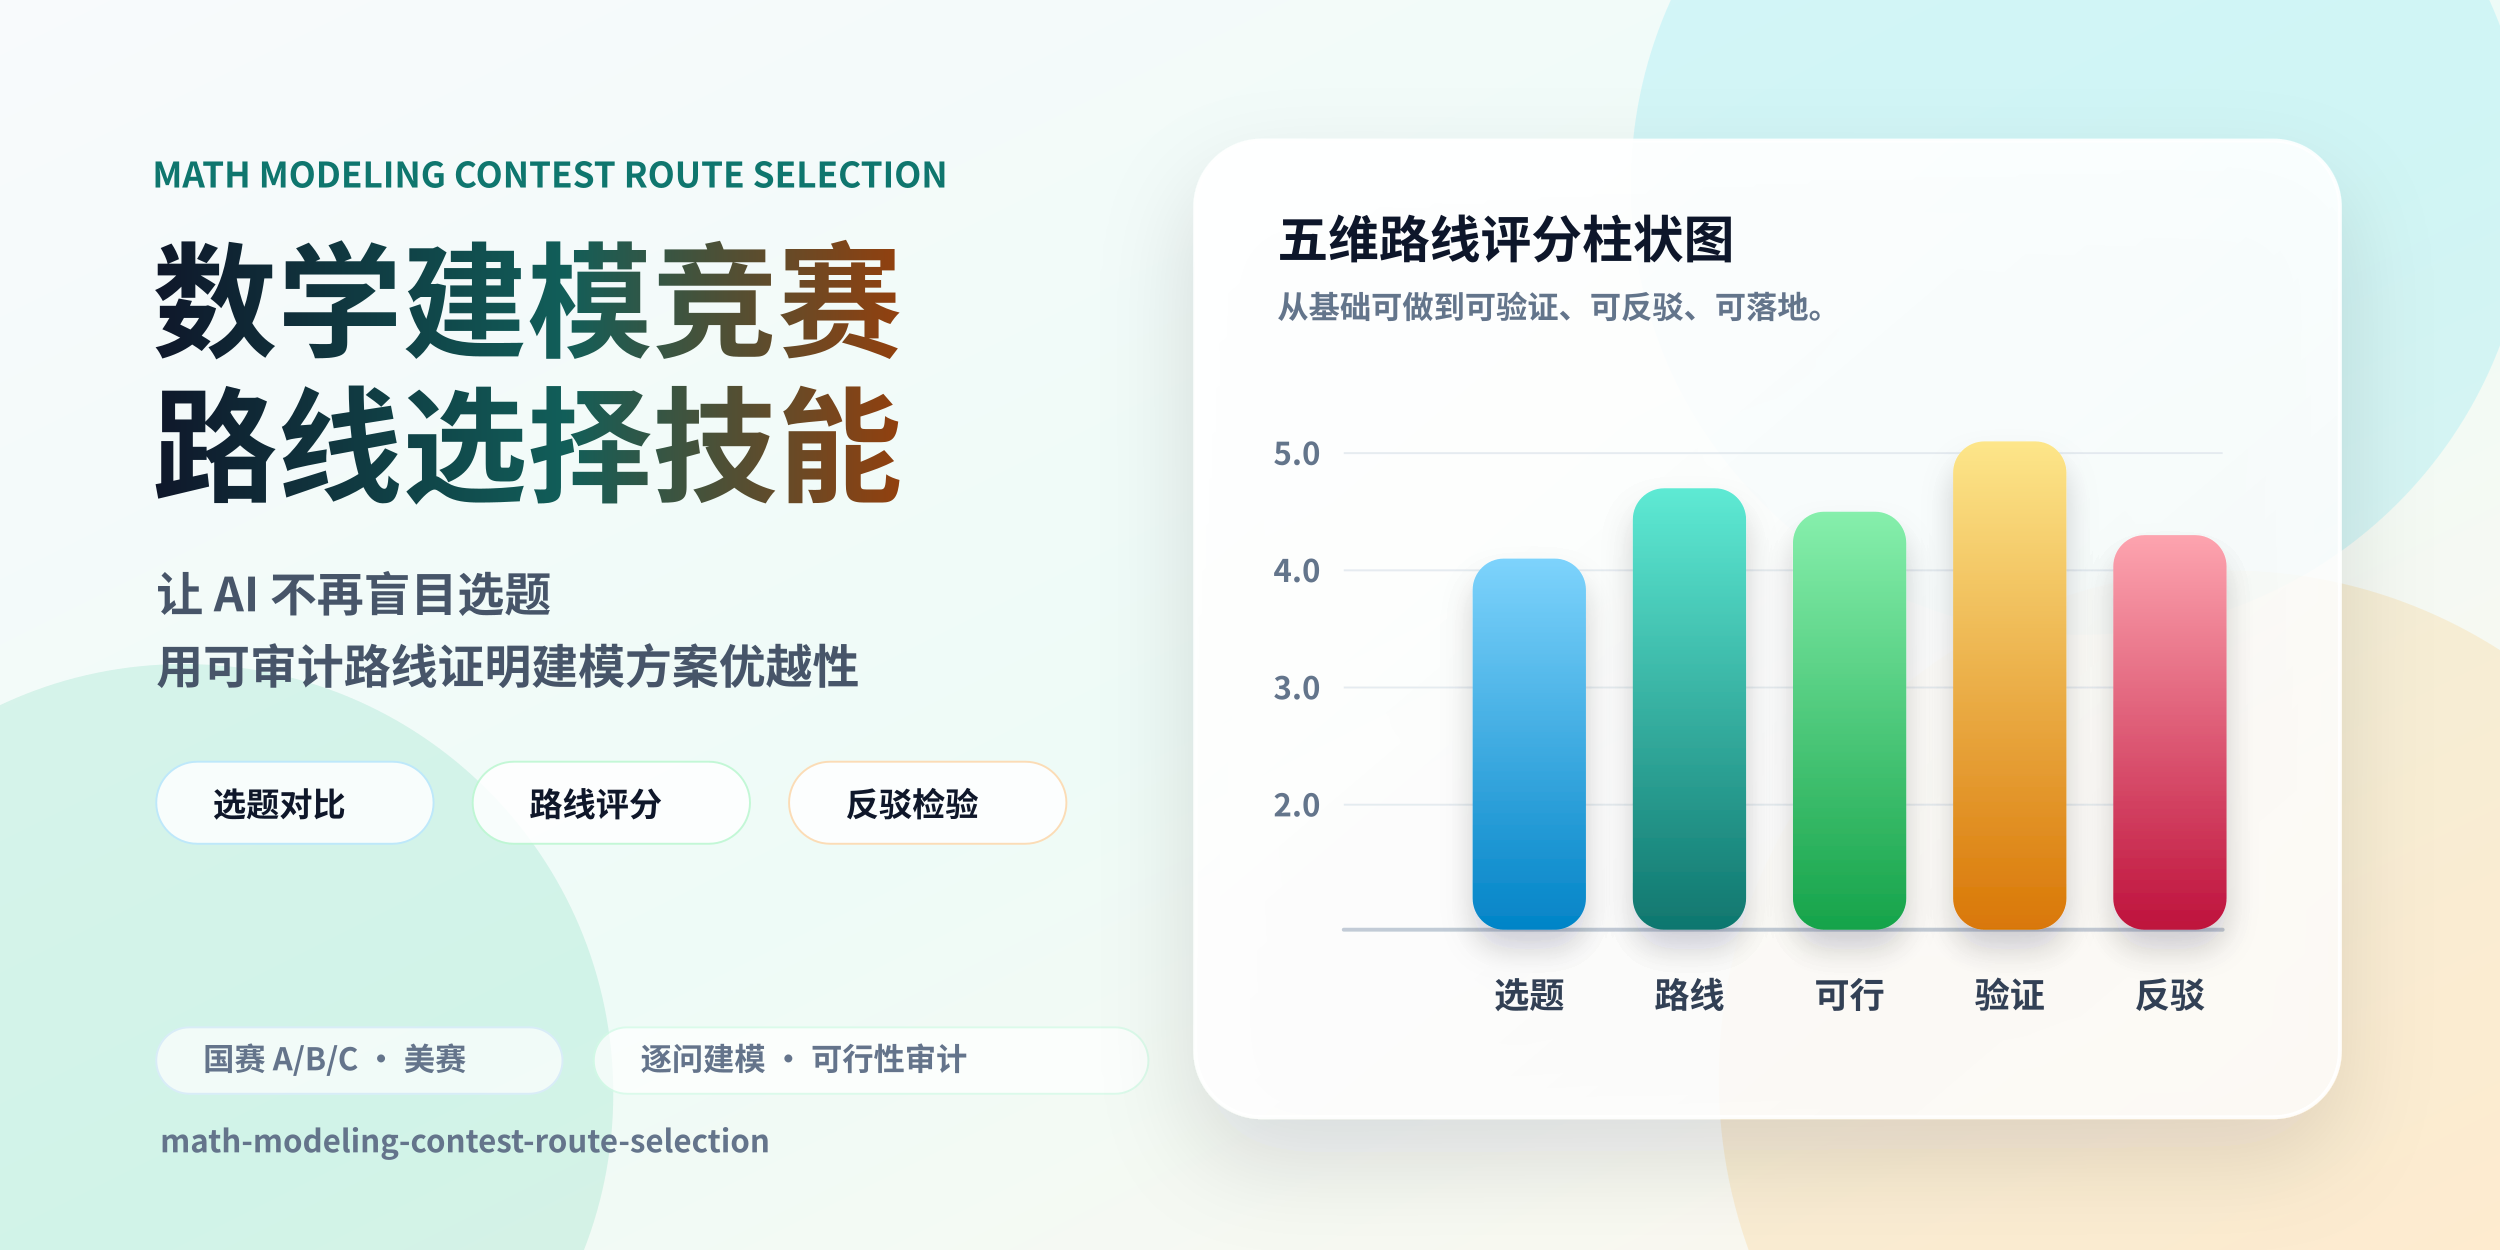
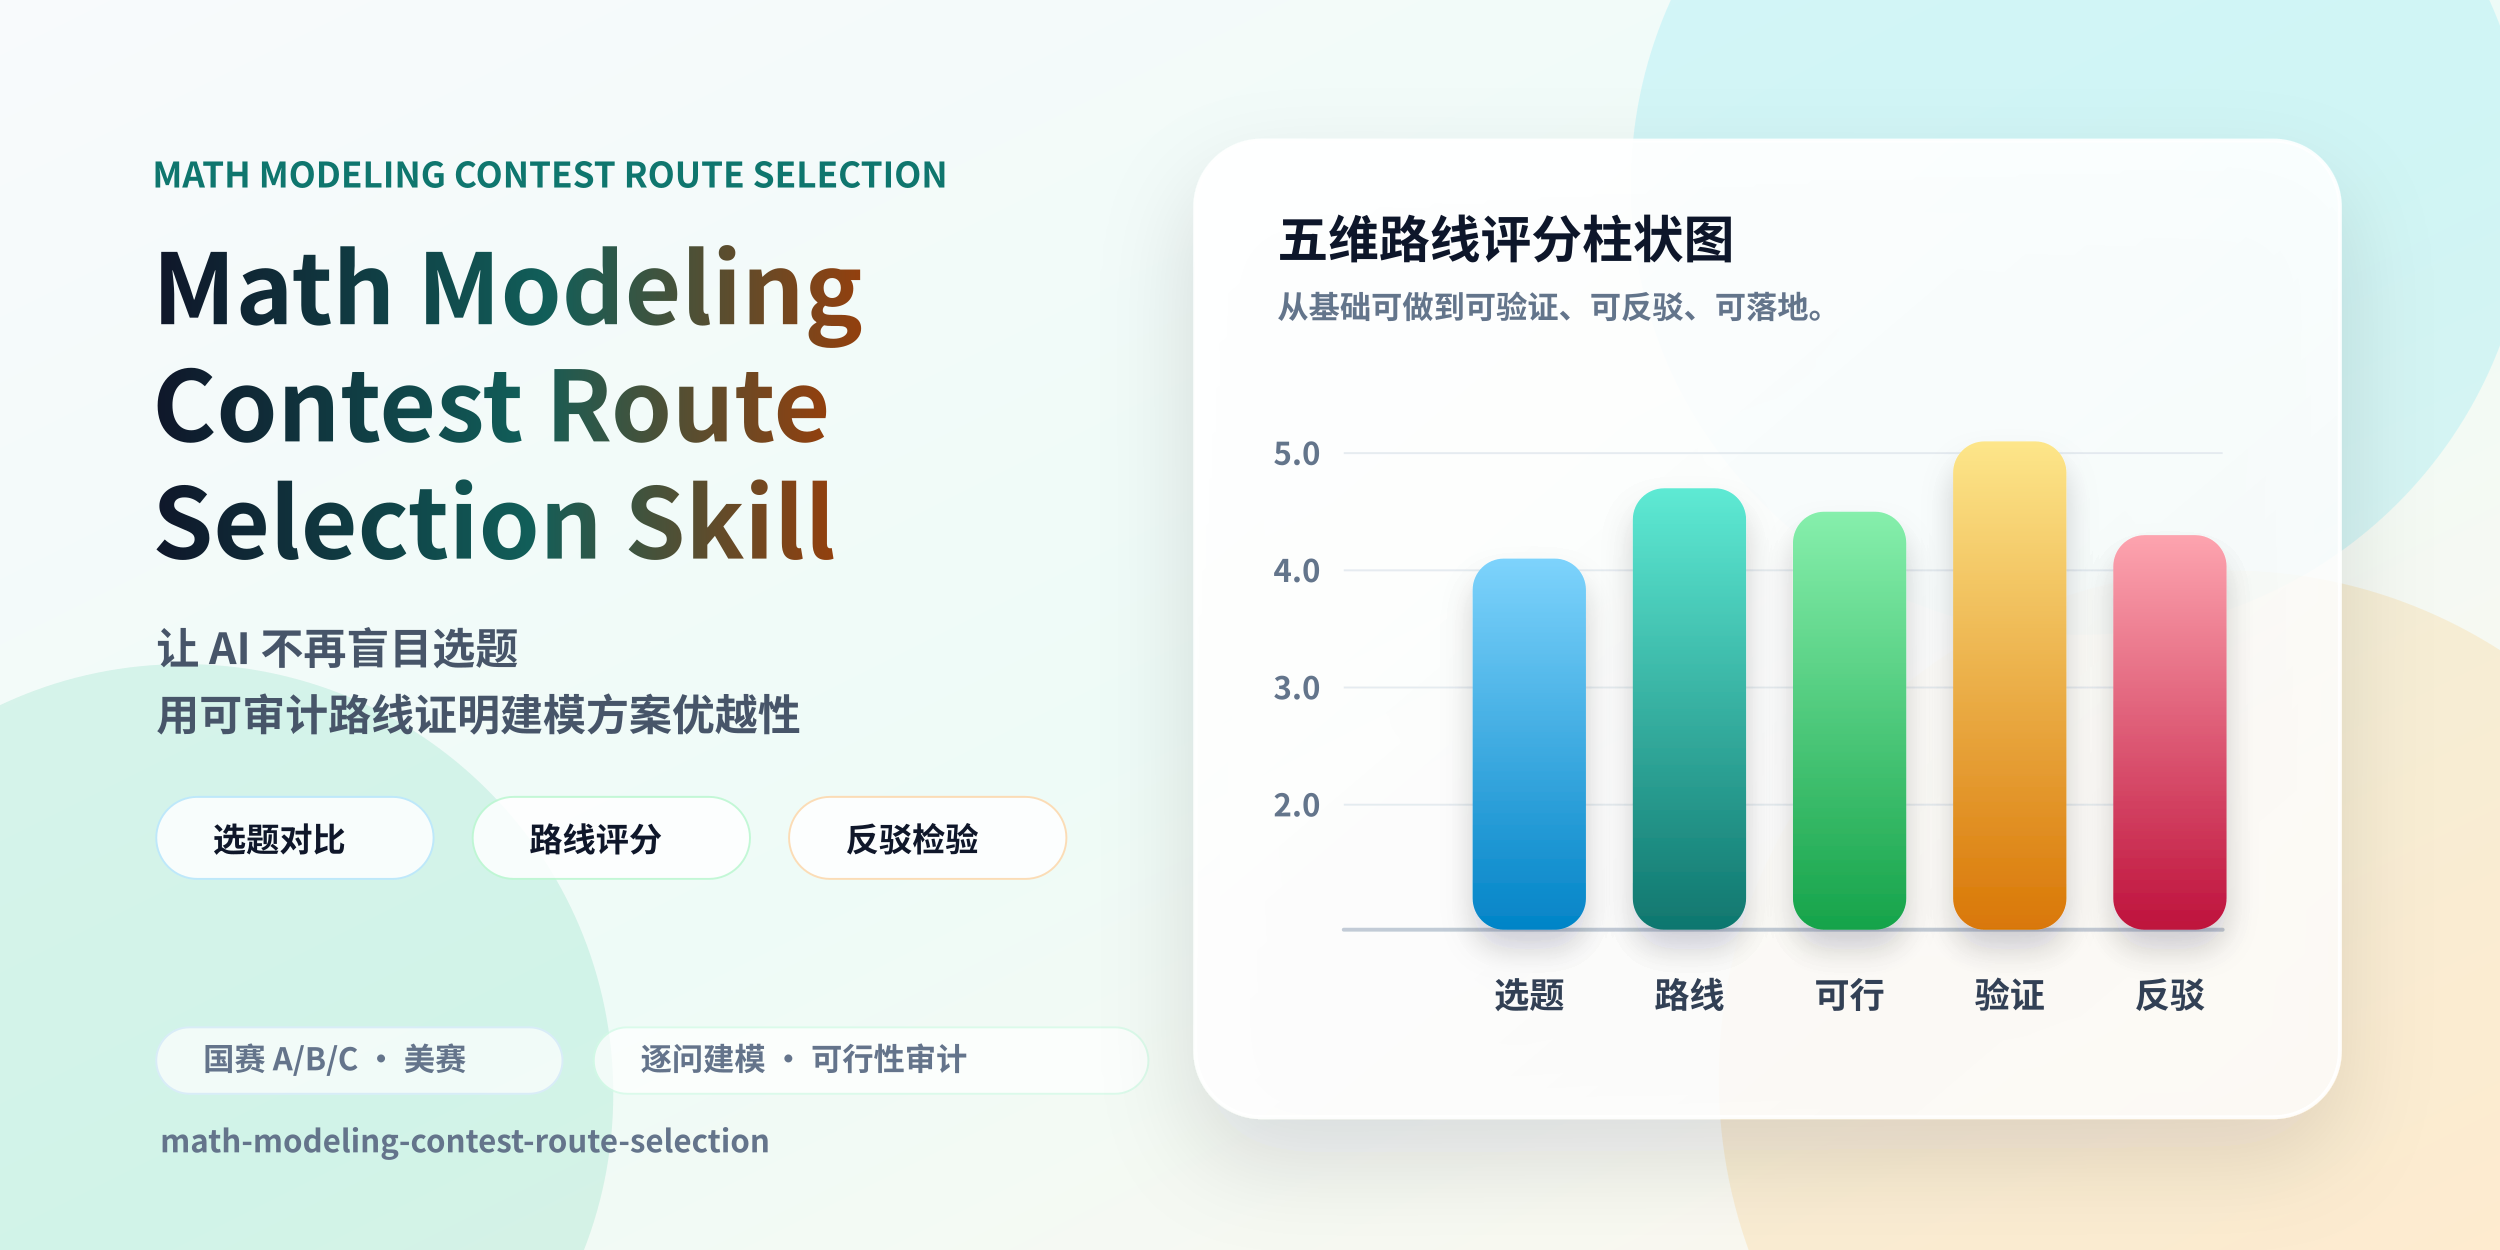
<svg xmlns="http://www.w3.org/2000/svg" width="1280" height="640" viewBox="0 0 1280 640" role="img" aria-labelledby="title desc">
  <defs>
    <linearGradient id="bg" x1="0" y1="0" x2="1" y2="1">
      <stop offset="0" stop-color="#f8fafc" />
      <stop offset="0.52" stop-color="#eefbf7" />
      <stop offset="1" stop-color="#fff7ed" />
    </linearGradient>
    <linearGradient id="titleInk" x1="0" y1="0" x2="1" y2="0">
      <stop offset="0" stop-color="#0f172a" />
      <stop offset="0.55" stop-color="#115e59" />
      <stop offset="1" stop-color="#92400e" />
    </linearGradient>
    <linearGradient id="glass" x1="0" y1="0" x2="1" y2="1">
      <stop offset="0" stop-color="#ffffff" stop-opacity="0.96" />
      <stop offset="1" stop-color="#ffffff" stop-opacity="0.78" />
    </linearGradient>
    <linearGradient id="barA" x1="0" y1="1" x2="0" y2="0">
      <stop offset="0" stop-color="#0284c7" />
      <stop offset="1" stop-color="#7dd3fc" />
    </linearGradient>
    <linearGradient id="barB" x1="0" y1="1" x2="0" y2="0">
      <stop offset="0" stop-color="#0f766e" />
      <stop offset="1" stop-color="#5eead4" />
    </linearGradient>
    <linearGradient id="barC" x1="0" y1="1" x2="0" y2="0">
      <stop offset="0" stop-color="#16a34a" />
      <stop offset="1" stop-color="#86efac" />
    </linearGradient>
    <linearGradient id="barD" x1="0" y1="1" x2="0" y2="0">
      <stop offset="0" stop-color="#d97706" />
      <stop offset="1" stop-color="#fde68a" />
    </linearGradient>
    <linearGradient id="barE" x1="0" y1="1" x2="0" y2="0">
      <stop offset="0" stop-color="#be123c" />
      <stop offset="1" stop-color="#fda4af" />
    </linearGradient>
    <filter id="panelShadow" x="-18%" y="-18%" width="136%" height="146%">
      <feDropShadow dx="0" dy="22" stdDeviation="24" flood-color="#0f172a" flood-opacity="0.14" />
    </filter>
    <filter id="barShadow" x="-40%" y="-20%" width="180%" height="150%">
      <feDropShadow dx="0" dy="10" stdDeviation="8" flood-color="#0f172a" flood-opacity="0.18" />
    </filter>
    <style>
      .font { font-family: "Microsoft YaHei", "PingFang SC", "Noto Sans CJK SC", "Source Han Sans SC", "Segoe UI", Arial, sans-serif; letter-spacing: 0; }
      .eyebrow { font-size: 18px; font-weight: 800; fill: #0f766e; }
-       .title { font-size: 64px; font-weight: 900; fill: url(#titleInk); }
-       .subtitle { font-size: 24px; font-weight: 700; fill: #475569; }
+       .title { font-size: 50px; font-weight: 900; fill: url(#titleInk); }
+       .subtitle { font-size: 22px; font-weight: 700; fill: #475569; }
      .caption { font-size: 16px; font-weight: 750; fill: #64748b; }
      .pill { font-size: 17px; font-weight: 850; fill: #0f172a; }
      .panelTitle { font-size: 26px; font-weight: 900; fill: #0f172a; }
      .panelSub { font-size: 16px; font-weight: 750; fill: #64748b; }
      .axis { stroke: #94a3b8; stroke-width: 2; stroke-linecap: round; opacity: 0.55; }
      .grid { stroke: #cbd5e1; stroke-width: 1; opacity: 0.46; }
      .label { font-size: 18px; font-weight: 850; fill: #334155; }
      .score { font-size: 16px; font-weight: 800; fill: #64748b; }
      .bar { filter: url(#barShadow); }
    </style>
  </defs>
  <rect width="1280" height="640" fill="url(#bg)" />
  <circle cx="1065" cy="95" r="230" fill="#22d3ee" opacity="0.15" />
  <circle cx="1140" cy="552" r="260" fill="#f59e0b" opacity="0.13" />
  <circle cx="94" cy="560" r="220" fill="#10b981" opacity="0.13" />
  <g class="font">
    <text x="78" y="96" class="eyebrow">MATH MODELING CONTEST ROUTE SELECTION</text>
-     <text x="78" y="178" class="title">数学建模竞赛</text>
-     <text x="78" y="252" class="title">路线选择技能</text>
-     <text x="80" y="313" class="subtitle">让 AI 不再盲目选题</text>
-     <text x="80" y="350" class="subtitle">用可审计路线证明建模方案优越性</text>
+     <text x="78" y="166" class="title">Math Modeling</text>
+     <text x="78" y="226" class="title">Contest Route</text>
+     <text x="78" y="286" class="title">Selection Skill</text>
+     <text x="80" y="340" class="subtitle">让 AI 不再盲目选题</text>
+     <text x="80" y="374" class="subtitle">用可审计路线证明建模方案优越性</text>
  </g>
-   <g class="font" transform="translate(80 390)">
+   <g class="font" transform="translate(80 408)">
    <rect x="0" y="0" width="142" height="42" rx="21" fill="#ffffff" opacity="0.84" stroke="#bae6fd" />
    <text x="29" y="28" class="pill">选题对比</text>
    <rect x="162" y="0" width="142" height="42" rx="21" fill="#ffffff" opacity="0.84" stroke="#bbf7d0" />
    <text x="191" y="28" class="pill">路线评分</text>
    <rect x="324" y="0" width="142" height="42" rx="21" fill="#ffffff" opacity="0.84" stroke="#fed7aa" />
    <text x="353" y="28" class="pill">反驳检验</text>
  </g>
  <g class="font">
    <rect x="80" y="526" width="208" height="34" rx="17" fill="#ffffff" opacity="0.70" stroke="#dbeafe" />
    <text x="104" y="548" class="caption">国赛 A/B/C · 美赛</text>
    <rect x="304" y="526" width="284" height="34" rx="17" fill="#ffffff" opacity="0.70" stroke="#d1fae5" />
    <text x="328" y="548" class="caption">逐问建模 · 可行性审计</text>
    <text x="82" y="590" class="caption">math-modeling-contest-route-selection</text>
  </g>
  <g transform="translate(612 72)" filter="url(#panelShadow)">
    <rect x="0" y="0" width="586" height="500" rx="34" fill="url(#glass)" />
    <rect x="0" y="0" width="586" height="500" rx="34" fill="none" stroke="#ffffff" stroke-width="2" opacity="0.90" />
    <g class="font">
      <text x="42" y="60" class="panelTitle">五维路线评分柱状图</text>
      <text x="42" y="91" class="panelSub">从基础可做到可验证、可反驳、可落地。</text>
    </g>
    <line x1="76" y1="160" x2="526" y2="160" class="grid" />
    <line x1="76" y1="220" x2="526" y2="220" class="grid" />
    <line x1="76" y1="280" x2="526" y2="280" class="grid" />
    <line x1="76" y1="340" x2="526" y2="340" class="grid" />
    <line x1="76" y1="404" x2="526" y2="404" class="axis" />
    <g class="font">
      <text x="40" y="166" class="score">5.0</text>
      <text x="40" y="226" class="score">4.0</text>
      <text x="40" y="286" class="score">3.0</text>
      <text x="40" y="346" class="score">2.0</text>
    </g>
    <g>
      <rect class="bar" x="142" y="214" width="58" height="190" rx="16" fill="url(#barA)">
        <animate attributeName="y" values="404;214;226;214" dur="3s" begin="0s" repeatCount="indefinite" />
        <animate attributeName="height" values="0;190;178;190" dur="3s" begin="0s" repeatCount="indefinite" />
      </rect>
      <rect class="bar" x="224" y="178" width="58" height="226" rx="16" fill="url(#barB)">
        <animate attributeName="y" values="404;178;190;178" dur="3s" begin="0.12s" repeatCount="indefinite" />
        <animate attributeName="height" values="0;226;214;226" dur="3s" begin="0.12s" repeatCount="indefinite" />
      </rect>
      <rect class="bar" x="306" y="190" width="58" height="214" rx="16" fill="url(#barC)">
        <animate attributeName="y" values="404;190;202;190" dur="3s" begin="0.24s" repeatCount="indefinite" />
        <animate attributeName="height" values="0;214;202;214" dur="3s" begin="0.24s" repeatCount="indefinite" />
      </rect>
      <rect class="bar" x="388" y="154" width="58" height="250" rx="16" fill="url(#barD)">
        <animate attributeName="y" values="404;154;166;154" dur="3s" begin="0.36s" repeatCount="indefinite" />
        <animate attributeName="height" values="0;250;238;250" dur="3s" begin="0.36s" repeatCount="indefinite" />
      </rect>
      <rect class="bar" x="470" y="202" width="58" height="202" rx="16" fill="url(#barE)">
        <animate attributeName="y" values="404;202;214;202" dur="3s" begin="0.48s" repeatCount="indefinite" />
        <animate attributeName="height" values="0;202;190;202" dur="3s" begin="0.48s" repeatCount="indefinite" />
      </rect>
    </g>
    <g class="font">
      <text x="153" y="444" class="label">选题</text>
      <text x="235" y="444" class="label">路线</text>
      <text x="317" y="444" class="label">可行</text>
      <text x="399" y="444" class="label">验证</text>
      <text x="481" y="444" class="label">反驳</text>
    </g>
  </g>
</svg>
